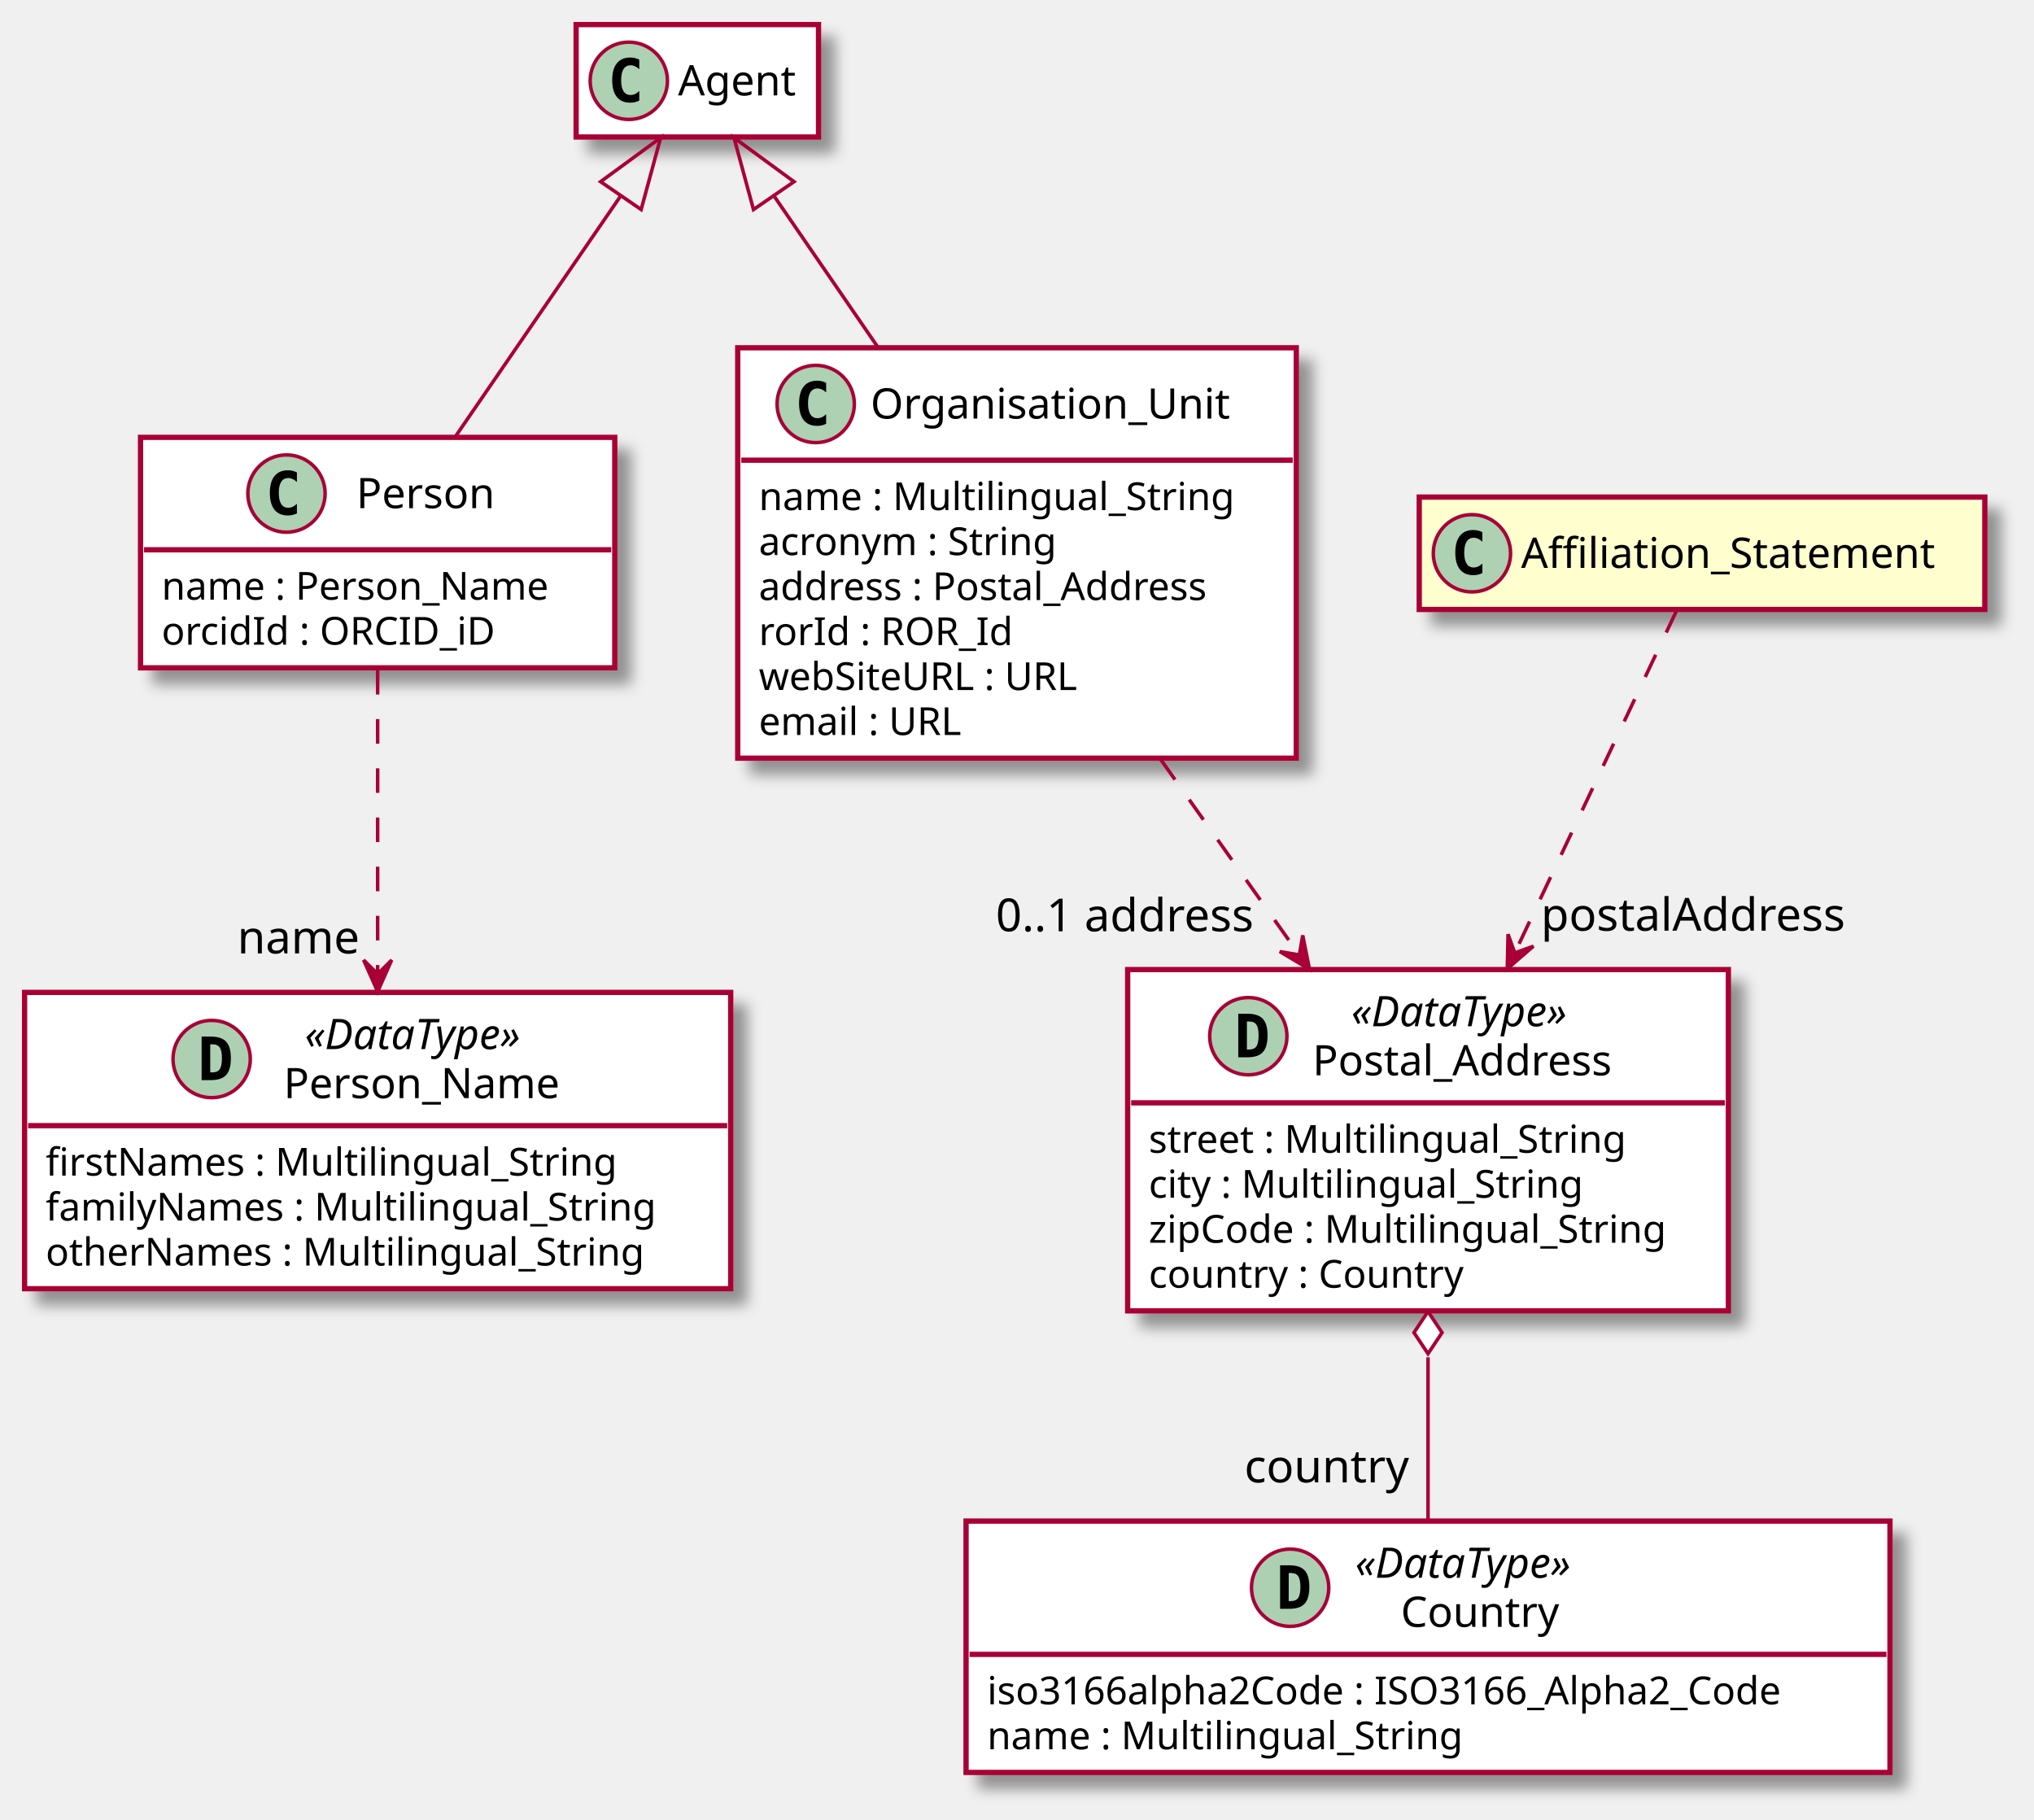
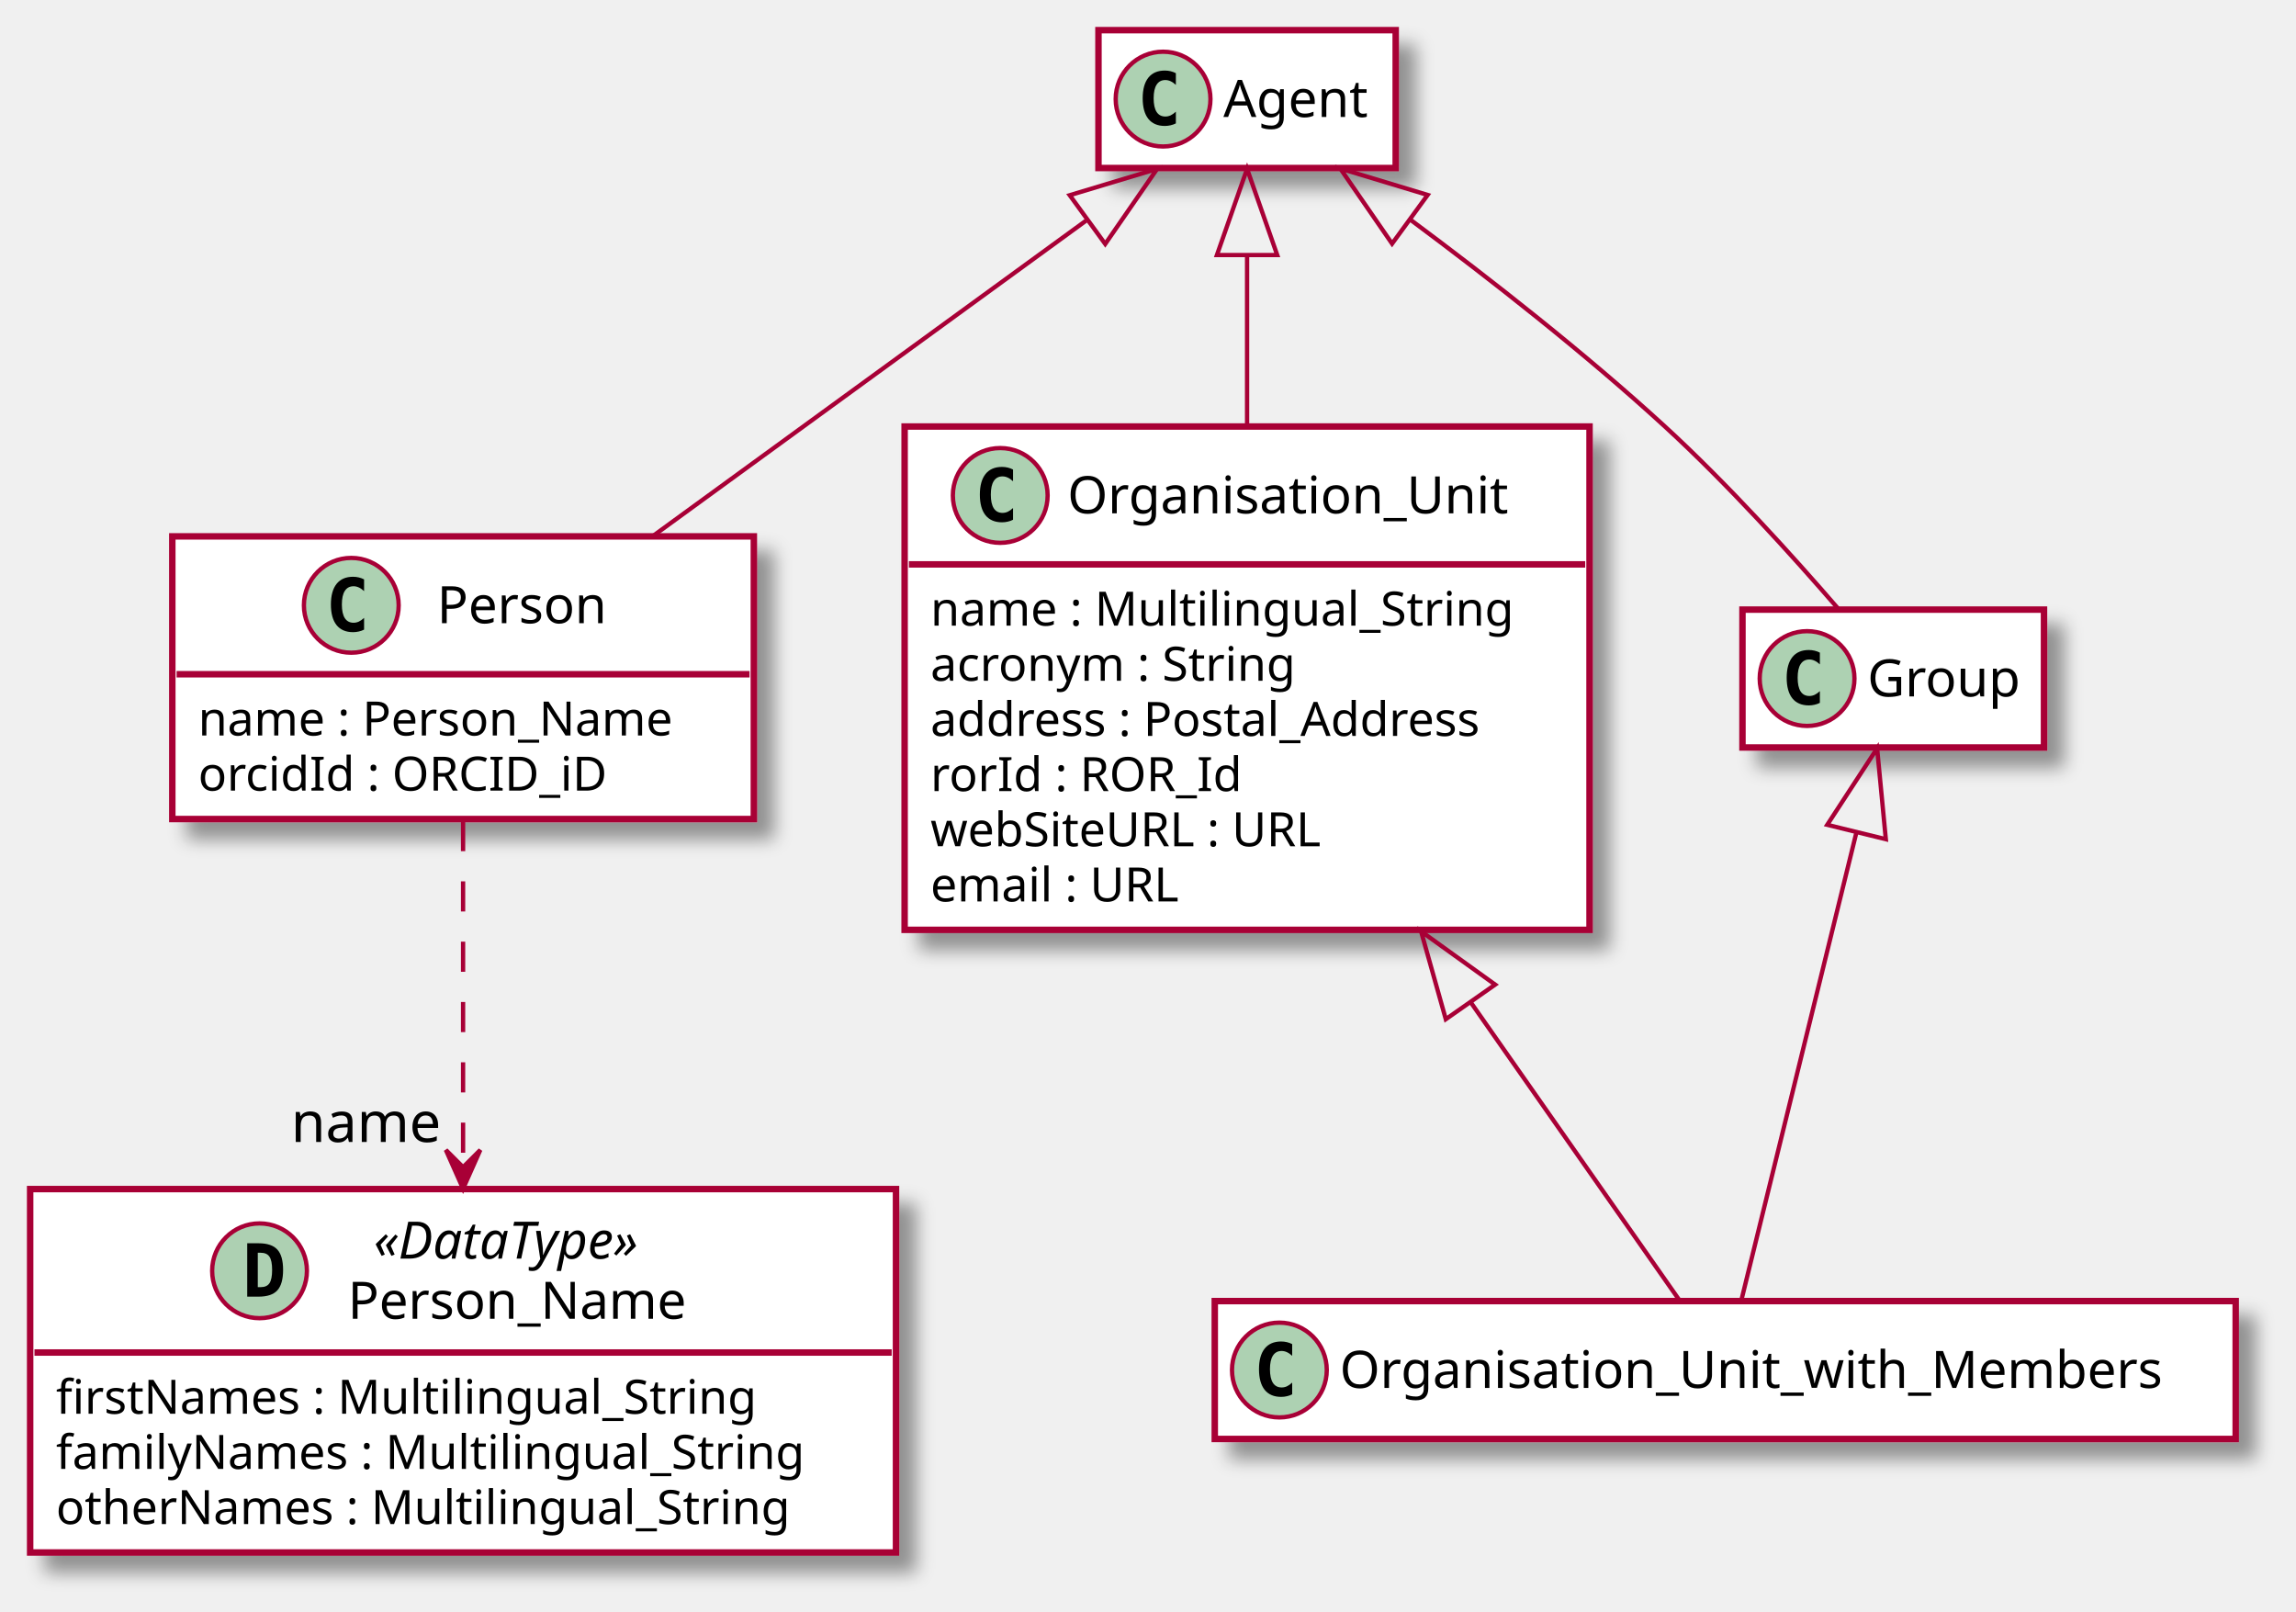
- <svg xmlns="http://www.w3.org/2000/svg" contentScriptType="application/ecmascript" contentStyleType="text/css" height="518px" preserveAspectRatio="none" style="width:579px;height:518px;background:#FFFFFF;" version="1.1" viewBox="0 0 579 518" width="579px" zoomAndPan="magnify">
+ <svg xmlns="http://www.w3.org/2000/svg" contentScriptType="application/ecmascript" contentStyleType="text/css" height="374px" preserveAspectRatio="none" style="width:533px;height:374px;background:#FFFFFF;" version="1.1" viewBox="0 0 533 374" width="533px" zoomAndPan="magnify">
  <defs>
-     <filter height="300%" id="f5jy1rq0nb361" width="300%" x="-1" y="-1">
+     <filter height="300%" id="f14omeukkk0sex" width="300%" x="-1" y="-1">
      <feGaussianBlur result="blurOut" stdDeviation="2.0" />
      <feColorMatrix in="blurOut" result="blurOut2" type="matrix" values="0 0 0 0 0 0 0 0 0 0 0 0 0 0 0 0 0 0 .4 0" />
      <feOffset dx="4.0" dy="4.0" in="blurOut2" result="blurOut3" />
      <feBlend in="SourceGraphic" in2="blurOut3" mode="normal" />
    </filter>
  </defs>
  <g>
-     <rect codeLine="23" fill="#FFFFFF" filter="url(#f5jy1rq0nb361)" height="32" id="Agent" style="stroke:#A80036;stroke-width:1.5;" width="69" x="164" y="7" />
-     <ellipse cx="179" cy="23" fill="#ADD1B2" rx="11" ry="11" style="stroke:#A80036;stroke-width:1.0;" />
-     <path d="M181.969,28.641 Q181.391,28.938 180.75,29.078 Q180.109,29.234 179.406,29.234 Q176.906,29.234 175.578,27.594 Q174.266,25.938 174.266,22.812 Q174.266,19.688 175.578,18.031 Q176.906,16.375 179.406,16.375 Q180.109,16.375 180.75,16.531 Q181.406,16.688 181.969,16.984 L181.969,19.703 Q181.344,19.125 180.75,18.859 Q180.156,18.578 179.531,18.578 Q178.188,18.578 177.5,19.656 Q176.812,20.719 176.812,22.812 Q176.812,24.906 177.5,25.984 Q178.188,27.047 179.531,27.047 Q180.156,27.047 180.75,26.781 Q181.344,26.5 181.969,25.922 L181.969,28.641 Z " fill="#000000" />
-     <text fill="#000000" font-family="sans-serif" font-size="12" lengthAdjust="spacing" textLength="37" x="193" y="27.154">Agent</text>
-     <rect codeLine="39" fill="#FFFFFF" filter="url(#f5jy1rq0nb361)" height="65.609" id="Person" style="stroke:#A80036;stroke-width:1.5;" width="135" x="40" y="124.5" />
+     <rect codeLine="23" fill="#FFFFFF" filter="url(#f14omeukkk0sex)" height="32" id="Agent" style="stroke:#A80036;stroke-width:1.5;" width="69" x="255" y="7" />
+     <ellipse cx="270" cy="23" fill="#ADD1B2" rx="11" ry="11" style="stroke:#A80036;stroke-width:1.0;" />
+     <path d="M272.969,28.641 Q272.391,28.938 271.75,29.078 Q271.109,29.234 270.406,29.234 Q267.906,29.234 266.578,27.594 Q265.266,25.938 265.266,22.812 Q265.266,19.688 266.578,18.031 Q267.906,16.375 270.406,16.375 Q271.109,16.375 271.75,16.531 Q272.406,16.688 272.969,16.984 L272.969,19.703 Q272.344,19.125 271.75,18.859 Q271.156,18.578 270.531,18.578 Q269.188,18.578 268.5,19.656 Q267.812,20.719 267.812,22.812 Q267.812,24.906 268.5,25.984 Q269.188,27.047 270.531,27.047 Q271.156,27.047 271.75,26.781 Q272.344,26.5 272.969,25.922 L272.969,28.641 Z " fill="#000000" />
+     <text fill="#000000" font-family="sans-serif" font-size="12" lengthAdjust="spacing" textLength="37" x="284" y="27.154">Agent</text>
+     <rect codeLine="39" fill="#FFFFFF" filter="url(#f14omeukkk0sex)" height="65.609" id="Person" style="stroke:#A80036;stroke-width:1.5;" width="135" x="40" y="124.5" />
    <ellipse cx="81.55" cy="140.5" fill="#ADD1B2" rx="11" ry="11" style="stroke:#A80036;stroke-width:1.0;" />
    <path d="M84.519,146.141 Q83.941,146.438 83.3,146.578 Q82.659,146.734 81.956,146.734 Q79.456,146.734 78.128,145.094 Q76.816,143.438 76.816,140.312 Q76.816,137.188 78.128,135.531 Q79.456,133.875 81.956,133.875 Q82.659,133.875 83.3,134.031 Q83.956,134.188 84.519,134.484 L84.519,137.203 Q83.894,136.625 83.3,136.359 Q82.706,136.078 82.081,136.078 Q80.737,136.078 80.05,137.156 Q79.362,138.219 79.362,140.312 Q79.362,142.406 80.05,143.484 Q80.737,144.547 82.081,144.547 Q82.706,144.547 83.3,144.281 Q83.894,144 84.519,143.422 L84.519,146.141 Z " fill="#000000" />
    <text fill="#000000" font-family="sans-serif" font-size="12" lengthAdjust="spacing" textLength="44" x="101.45" y="144.654">Person</text>
    <line style="stroke:#A80036;stroke-width:1.5;" x1="41" x2="174" y1="156.5" y2="156.5" />
    <text fill="#000000" font-family="sans-serif" font-size="11" lengthAdjust="spacing" textLength="123" x="46" y="170.71">name : Person_Name</text>
    <text fill="#000000" font-family="sans-serif" font-size="11" lengthAdjust="spacing" textLength="102" x="46" y="183.515">orcidId : ORCID_iD</text>
-     <rect codeLine="44" fill="#FFFFFF" filter="url(#f5jy1rq0nb361)" height="84.352" id="Person_Name" style="stroke:#A80036;stroke-width:1.5;" width="201" x="7" y="282.5" />
-     <ellipse cx="60.25" cy="301.469" fill="#ADD0B2" rx="11" ry="11" style="stroke:#A80036;stroke-width:1.0;" />
-     <path d="M59.844,297.281 L59.844,305.266 L60.5,305.266 Q61.938,305.266 62.547,304.359 Q63.172,303.438 63.172,301.266 Q63.172,299.094 62.547,298.188 Q61.938,297.281 60.5,297.281 L59.844,297.281 Z M57.391,295.078 L60.016,295.078 Q63.047,295.078 64.375,296.531 Q65.719,297.969 65.719,301.266 Q65.719,304.562 64.375,306.016 Q63.047,307.469 60.016,307.469 L57.391,307.469 L57.391,295.078 Z " fill="#000000" />
-     <text fill="#000000" font-family="sans-serif" font-size="12" font-style="italic" lengthAdjust="spacing" textLength="74" x="86.75" y="298.639">«DataType»</text>
-     <text fill="#000000" font-family="sans-serif" font-size="12" lengthAdjust="spacing" textLength="86" x="80.75" y="312.607">Person_Name</text>
-     <line style="stroke:#A80036;stroke-width:1.5;" x1="8" x2="207" y1="320.438" y2="320.438" />
-     <text fill="#000000" font-family="sans-serif" font-size="11" lengthAdjust="spacing" textLength="178" x="13" y="334.648">firstNames : Multilingual_String</text>
-     <text fill="#000000" font-family="sans-serif" font-size="11" lengthAdjust="spacing" textLength="189" x="13" y="347.453">familyNames : Multilingual_String</text>
-     <text fill="#000000" font-family="sans-serif" font-size="11" lengthAdjust="spacing" textLength="185" x="13" y="360.257">otherNames : Multilingual_String</text>
-     <rect codeLine="28" fill="#FFFFFF" filter="url(#f5jy1rq0nb361)" height="116.828" id="Organisation_Unit" style="stroke:#A80036;stroke-width:1.5;" width="159" x="210" y="99" />
+     <rect codeLine="44" fill="#FFFFFF" filter="url(#f14omeukkk0sex)" height="84.352" id="Person_Name" style="stroke:#A80036;stroke-width:1.5;" width="201" x="7" y="276" />
+     <ellipse cx="60.25" cy="294.969" fill="#ADD0B2" rx="11" ry="11" style="stroke:#A80036;stroke-width:1.0;" />
+     <path d="M59.844,290.781 L59.844,298.766 L60.5,298.766 Q61.938,298.766 62.547,297.859 Q63.172,296.938 63.172,294.766 Q63.172,292.594 62.547,291.688 Q61.938,290.781 60.5,290.781 L59.844,290.781 Z M57.391,288.578 L60.016,288.578 Q63.047,288.578 64.375,290.031 Q65.719,291.469 65.719,294.766 Q65.719,298.062 64.375,299.516 Q63.047,300.969 60.016,300.969 L57.391,300.969 L57.391,288.578 Z " fill="#000000" />
+     <text fill="#000000" font-family="sans-serif" font-size="12" font-style="italic" lengthAdjust="spacing" textLength="74" x="86.75" y="292.139">«DataType»</text>
+     <text fill="#000000" font-family="sans-serif" font-size="12" lengthAdjust="spacing" textLength="86" x="80.75" y="306.107">Person_Name</text>
+     <line style="stroke:#A80036;stroke-width:1.5;" x1="8" x2="207" y1="313.938" y2="313.938" />
+     <text fill="#000000" font-family="sans-serif" font-size="11" lengthAdjust="spacing" textLength="178" x="13" y="328.148">firstNames : Multilingual_String</text>
+     <text fill="#000000" font-family="sans-serif" font-size="11" lengthAdjust="spacing" textLength="189" x="13" y="340.953">familyNames : Multilingual_String</text>
+     <text fill="#000000" font-family="sans-serif" font-size="11" lengthAdjust="spacing" textLength="185" x="13" y="353.757">otherNames : Multilingual_String</text>
+     <rect codeLine="28" fill="#FFFFFF" filter="url(#f14omeukkk0sex)" height="116.828" id="Organisation_Unit" style="stroke:#A80036;stroke-width:1.5;" width="159" x="210" y="99" />
    <ellipse cx="232.2" cy="115" fill="#ADD1B2" rx="11" ry="11" style="stroke:#A80036;stroke-width:1.0;" />
    <path d="M235.169,120.641 Q234.591,120.938 233.95,121.078 Q233.309,121.234 232.606,121.234 Q230.106,121.234 228.778,119.594 Q227.466,117.938 227.466,114.812 Q227.466,111.688 228.778,110.031 Q230.106,108.375 232.606,108.375 Q233.309,108.375 233.95,108.531 Q234.606,108.688 235.169,108.984 L235.169,111.703 Q234.544,111.125 233.95,110.859 Q233.356,110.578 232.731,110.578 Q231.387,110.578 230.7,111.656 Q230.012,112.719 230.012,114.812 Q230.012,116.906 230.7,117.984 Q231.387,119.047 232.731,119.047 Q233.356,119.047 233.95,118.781 Q234.544,118.5 235.169,117.922 L235.169,120.641 Z " fill="#000000" />
    <text fill="#000000" font-family="sans-serif" font-size="12" lengthAdjust="spacing" textLength="111" x="247.8" y="119.154">Organisation_Unit</text>
    <line style="stroke:#A80036;stroke-width:1.5;" x1="211" x2="368" y1="131" y2="131" />
    <text fill="#000000" font-family="sans-serif" font-size="11" lengthAdjust="spacing" textLength="147" x="216" y="145.21">name : Multilingual_String</text>
    <text fill="#000000" font-family="sans-serif" font-size="11" lengthAdjust="spacing" textLength="95" x="216" y="158.015">acronym : String</text>
    <text fill="#000000" font-family="sans-serif" font-size="11" lengthAdjust="spacing" textLength="147" x="216" y="170.82">address : Postal_Address</text>
    <text fill="#000000" font-family="sans-serif" font-size="11" lengthAdjust="spacing" textLength="78" x="216" y="183.625">rorId : ROR_Id</text>
    <text fill="#000000" font-family="sans-serif" font-size="11" lengthAdjust="spacing" textLength="99" x="216" y="196.429">webSiteURL : URL</text>
    <text fill="#000000" font-family="sans-serif" font-size="11" lengthAdjust="spacing" textLength="64" x="216" y="209.234">email : URL</text>
-     <rect codeLine="115" fill="#FFFFFF" filter="url(#f5jy1rq0nb361)" height="97.156" id="Postal_Address" style="stroke:#A80036;stroke-width:1.5;" width="171" x="321" y="276" />
-     <ellipse cx="355.35" cy="294.969" fill="#ADD0B2" rx="11" ry="11" style="stroke:#A80036;stroke-width:1.0;" />
-     <path d="M354.944,290.781 L354.944,298.766 L355.6,298.766 Q357.038,298.766 357.647,297.859 Q358.272,296.938 358.272,294.766 Q358.272,292.594 357.647,291.688 Q357.038,290.781 355.6,290.781 L354.944,290.781 Z M352.491,288.578 L355.116,288.578 Q358.147,288.578 359.475,290.031 Q360.819,291.469 360.819,294.766 Q360.819,298.062 359.475,299.516 Q358.147,300.969 355.116,300.969 L352.491,300.969 L352.491,288.578 Z " fill="#000000" />
-     <text fill="#000000" font-family="sans-serif" font-size="12" font-style="italic" lengthAdjust="spacing" textLength="74" x="384.65" y="292.139">«DataType»</text>
-     <text fill="#000000" font-family="sans-serif" font-size="12" lengthAdjust="spacing" textLength="96" x="373.65" y="306.107">Postal_Address</text>
-     <line style="stroke:#A80036;stroke-width:1.5;" x1="322" x2="491" y1="313.938" y2="313.938" />
-     <text fill="#000000" font-family="sans-serif" font-size="11" lengthAdjust="spacing" textLength="149" x="327" y="328.148">street : Multilingual_String</text>
-     <text fill="#000000" font-family="sans-serif" font-size="11" lengthAdjust="spacing" textLength="134" x="327" y="340.953">city : Multilingual_String</text>
-     <text fill="#000000" font-family="sans-serif" font-size="11" lengthAdjust="spacing" textLength="159" x="327" y="353.757">zipCode : Multilingual_String</text>
-     <text fill="#000000" font-family="sans-serif" font-size="11" lengthAdjust="spacing" textLength="98" x="327" y="366.562">country : Country</text>
-     <rect codeLine="121" fill="#FFFFFF" filter="url(#f5jy1rq0nb361)" height="71.547" id="Country" style="stroke:#A80036;stroke-width:1.5;" width="263" x="275" y="433" />
-     <ellipse cx="367.25" cy="451.969" fill="#ADD0B2" rx="11" ry="11" style="stroke:#A80036;stroke-width:1.0;" />
-     <path d="M366.844,447.781 L366.844,455.766 L367.5,455.766 Q368.938,455.766 369.547,454.859 Q370.172,453.938 370.172,451.766 Q370.172,449.594 369.547,448.688 Q368.938,447.781 367.5,447.781 L366.844,447.781 Z M364.391,445.578 L367.016,445.578 Q370.047,445.578 371.375,447.031 Q372.719,448.469 372.719,451.766 Q372.719,455.062 371.375,456.516 Q370.047,457.969 367.016,457.969 L364.391,457.969 L364.391,445.578 Z " fill="#000000" />
-     <text fill="#000000" font-family="sans-serif" font-size="12" font-style="italic" lengthAdjust="spacing" textLength="74" x="385.75" y="449.139">«DataType»</text>
-     <text fill="#000000" font-family="sans-serif" font-size="12" lengthAdjust="spacing" textLength="48" x="398.75" y="463.107">Country</text>
-     <line style="stroke:#A80036;stroke-width:1.5;" x1="276" x2="537" y1="470.938" y2="470.938" />
-     <text fill="#000000" font-family="sans-serif" font-size="11" lengthAdjust="spacing" textLength="251" x="281" y="485.148">iso3166alpha2Code : ISO3166_Alpha2_Code</text>
-     <text fill="#000000" font-family="sans-serif" font-size="11" lengthAdjust="spacing" textLength="147" x="281" y="497.953">name : Multilingual_String</text>
-     <rect fill="#FEFECE" filter="url(#f5jy1rq0nb361)" height="32" id="Affiliation_Statement" style="stroke:#A80036;stroke-width:1.5;" width="161" x="404" y="141.5" />
-     <ellipse cx="419" cy="157.5" fill="#ADD1B2" rx="11" ry="11" style="stroke:#A80036;stroke-width:1.0;" />
-     <path d="M421.969,163.141 Q421.391,163.438 420.75,163.578 Q420.109,163.734 419.406,163.734 Q416.906,163.734 415.578,162.094 Q414.266,160.438 414.266,157.312 Q414.266,154.188 415.578,152.531 Q416.906,150.875 419.406,150.875 Q420.109,150.875 420.75,151.031 Q421.406,151.188 421.969,151.484 L421.969,154.203 Q421.344,153.625 420.75,153.359 Q420.156,153.078 419.531,153.078 Q418.188,153.078 417.5,154.156 Q416.812,155.219 416.812,157.312 Q416.812,159.406 417.5,160.484 Q418.188,161.547 419.531,161.547 Q420.156,161.547 420.75,161.281 Q421.344,161 421.969,160.422 L421.969,163.141 Z " fill="#000000" />
-     <text fill="#000000" font-family="sans-serif" font-size="12" lengthAdjust="spacing" textLength="129" x="433" y="161.654">Affiliation_Statement</text>
-     <path codeLine="232" d="M107.5,190.71 C107.5,215.34 107.5,249.64 107.5,277.22 " fill="none" id="Person-to-Person_Name" style="stroke:#A80036;stroke-width:1.0;stroke-dasharray:7.0,7.0;" />
-     <polygon fill="#A80036" points="107.5,282.28,111.5,273.28,107.5,277.28,103.5,273.28,107.5,282.28" style="stroke:#A80036;stroke-width:1.0;" />
-     <text fill="#000000" font-family="sans-serif" font-size="13" lengthAdjust="spacing" textLength="37" x="67.552" y="271.405">name</text>
-     <path codeLine="236" d="M176.64,55.83 C162.39,76.58 143.85,103.57 129.56,124.38 " fill="none" id="Agent-backto-Person" style="stroke:#A80036;stroke-width:1.0;" />
-     <polygon fill="none" points="170.97,51.72,188.06,39.2,182.51,59.65,170.97,51.72" style="stroke:#A80036;stroke-width:1.0;" />
-     <path codeLine="240" d="M220.51,56.05 C229.37,68.95 239.87,84.23 249.97,98.94 " fill="none" id="Agent-backto-Organisation_Unit" style="stroke:#A80036;stroke-width:1.0;" />
-     <polygon fill="none" points="214.49,59.65,208.94,39.2,226.03,51.72,214.49,59.65" style="stroke:#A80036;stroke-width:1.0;" />
-     <path codeLine="137" d="M406.5,386.39 C406.5,402.19 406.5,418.68 406.5,432.67 " fill="none" id="Postal_Address-backto-Country" style="stroke:#A80036;stroke-width:1.0;" />
-     <polygon fill="#FFFFFF" points="406.5,373.35,402.5,379.35,406.5,385.35,410.5,379.35,406.5,373.35" style="stroke:#A80036;stroke-width:1.0;" />
-     <text fill="#000000" font-family="sans-serif" font-size="13" lengthAdjust="spacing" textLength="48" x="354.225" y="421.982">country</text>
-     <path codeLine="141" d="M477.3,173.73 C466.95,195.63 447.35,237.09 431.39,270.85 " fill="none" id="Affiliation_Statement-to-Postal_Address" style="stroke:#A80036;stroke-width:1.0;stroke-dasharray:7.0,7.0;" />
-     <polygon fill="#A80036" points="429.06,275.78,436.516,269.346,431.192,271.257,429.28,265.934,429.06,275.78" style="stroke:#A80036;stroke-width:1.0;" />
-     <text fill="#000000" font-family="sans-serif" font-size="13" lengthAdjust="spacing" textLength="91" x="438.631" y="264.939">postalAddress</text>
-     <path codeLine="244" d="M330.42,216.21 C343.18,234.2 357.17,253.93 369.63,271.5 " fill="none" id="Organisation_Unit-to-Postal_Address" style="stroke:#A80036;stroke-width:1.0;stroke-dasharray:7.0,7.0;" />
-     <polygon fill="#A80036" points="372.76,275.92,370.835,266.261,369.875,271.836,364.301,270.876,372.76,275.92" style="stroke:#A80036;stroke-width:1.0;" />
-     <text fill="#000000" font-family="sans-serif" font-size="13" lengthAdjust="spacing" textLength="79" x="283.461" y="265.099">0..1 address</text>
+     <rect codeLine="62" fill="#FFFFFF" filter="url(#f14omeukkk0sex)" height="32" id="Group" style="stroke:#A80036;stroke-width:1.5;" width="70" x="404.5" y="141.5" />
+     <ellipse cx="419.5" cy="157.5" fill="#ADD1B2" rx="11" ry="11" style="stroke:#A80036;stroke-width:1.0;" />
+     <path d="M422.469,163.141 Q421.891,163.438 421.25,163.578 Q420.609,163.734 419.906,163.734 Q417.406,163.734 416.078,162.094 Q414.766,160.438 414.766,157.312 Q414.766,154.188 416.078,152.531 Q417.406,150.875 419.906,150.875 Q420.609,150.875 421.25,151.031 Q421.906,151.188 422.469,151.484 L422.469,154.203 Q421.844,153.625 421.25,153.359 Q420.656,153.078 420.031,153.078 Q418.688,153.078 418,154.156 Q417.312,155.219 417.312,157.312 Q417.312,159.406 418,160.484 Q418.688,161.547 420.031,161.547 Q420.656,161.547 421.25,161.281 Q421.844,161 422.469,160.422 L422.469,163.141 Z " fill="#000000" />
+     <text fill="#000000" font-family="sans-serif" font-size="12" lengthAdjust="spacing" textLength="38" x="433.5" y="161.654">Group</text>
+     <rect codeLine="67" fill="#FFFFFF" filter="url(#f14omeukkk0sex)" height="32" id="Organisation_Unit_with_Members" style="stroke:#A80036;stroke-width:1.5;" width="237" x="282" y="302" />
+     <ellipse cx="297" cy="318" fill="#ADD1B2" rx="11" ry="11" style="stroke:#A80036;stroke-width:1.0;" />
+     <path d="M299.969,323.641 Q299.391,323.938 298.75,324.078 Q298.109,324.234 297.406,324.234 Q294.906,324.234 293.578,322.594 Q292.266,320.938 292.266,317.812 Q292.266,314.688 293.578,313.031 Q294.906,311.375 297.406,311.375 Q298.109,311.375 298.75,311.531 Q299.406,311.688 299.969,311.984 L299.969,314.703 Q299.344,314.125 298.75,313.859 Q298.156,313.578 297.531,313.578 Q296.188,313.578 295.5,314.656 Q294.812,315.719 294.812,317.812 Q294.812,319.906 295.5,320.984 Q296.188,322.047 297.531,322.047 Q298.156,322.047 298.75,321.781 Q299.344,321.5 299.969,320.922 L299.969,323.641 Z " fill="#000000" />
+     <text fill="#000000" font-family="sans-serif" font-size="12" lengthAdjust="spacing" textLength="205" x="311" y="322.154">Organisation_Unit_with_Members</text>
+     <path codeLine="232" d="M107.5,190.57 C107.5,213.64 107.5,245.09 107.5,270.85 " fill="none" id="Person-to-Person_Name" style="stroke:#A80036;stroke-width:1.0;stroke-dasharray:7.0,7.0;" />
+     <polygon fill="#A80036" points="107.5,275.92,111.5,266.92,107.5,270.92,103.5,266.92,107.5,275.92" style="stroke:#A80036;stroke-width:1.0;" />
+     <text fill="#000000" font-family="sans-serif" font-size="13" lengthAdjust="spacing" textLength="37" x="67.552" y="265.068">name</text>
+     <path codeLine="236" d="M252.13,51.21 C222.97,72.44 182.37,101.99 151.62,124.38 " fill="none" id="Agent-backto-Person" style="stroke:#A80036;stroke-width:1.0;" />
+     <polygon fill="none" points="248.33,45.31,268.62,39.2,256.57,56.63,248.33,45.31" style="stroke:#A80036;stroke-width:1.0;" />
+     <path codeLine="240" d="M289.5,59.25 C289.5,71.43 289.5,85.43 289.5,98.94 " fill="none" id="Agent-backto-Organisation_Unit" style="stroke:#A80036;stroke-width:1.0;" />
+     <polygon fill="none" points="282.5,59.2,289.5,39.2,296.5,59.2,282.5,59.2" style="stroke:#A80036;stroke-width:1.0;" />
+     <path codeLine="248" d="M327.43,51.01 C345.85,64.7 367.95,81.99 386.5,99 C401.11,112.4 416.29,129.22 426.64,141.19 " fill="none" id="Agent-backto-Group" style="stroke:#A80036;stroke-width:1.0;" />
+     <polygon fill="none" points="323.16,56.56,311.14,39.12,331.42,45.25,323.16,56.56" style="stroke:#A80036;stroke-width:1.0;" />
+     <path codeLine="252" d="M430.97,193.15 C422.67,226.92 410.42,276.7 404.29,301.62 " fill="none" id="Group-backto-Organisation_Unit_with_Members" style="stroke:#A80036;stroke-width:1.0;" />
+     <polygon fill="none" points="424.18,191.45,435.76,173.7,437.78,194.79,424.18,191.45" style="stroke:#A80036;stroke-width:1.0;" />
+     <path codeLine="256" d="M341.42,232.64 C359.68,258.72 378.46,285.53 389.81,301.73 " fill="none" id="Organisation_Unit-backto-Organisation_Unit_with_Members" style="stroke:#A80036;stroke-width:1.0;" />
+     <polygon fill="none" points="335.63,236.57,329.89,216.17,347.09,228.54,335.63,236.57" style="stroke:#A80036;stroke-width:1.0;" />
  </g>
</svg>
